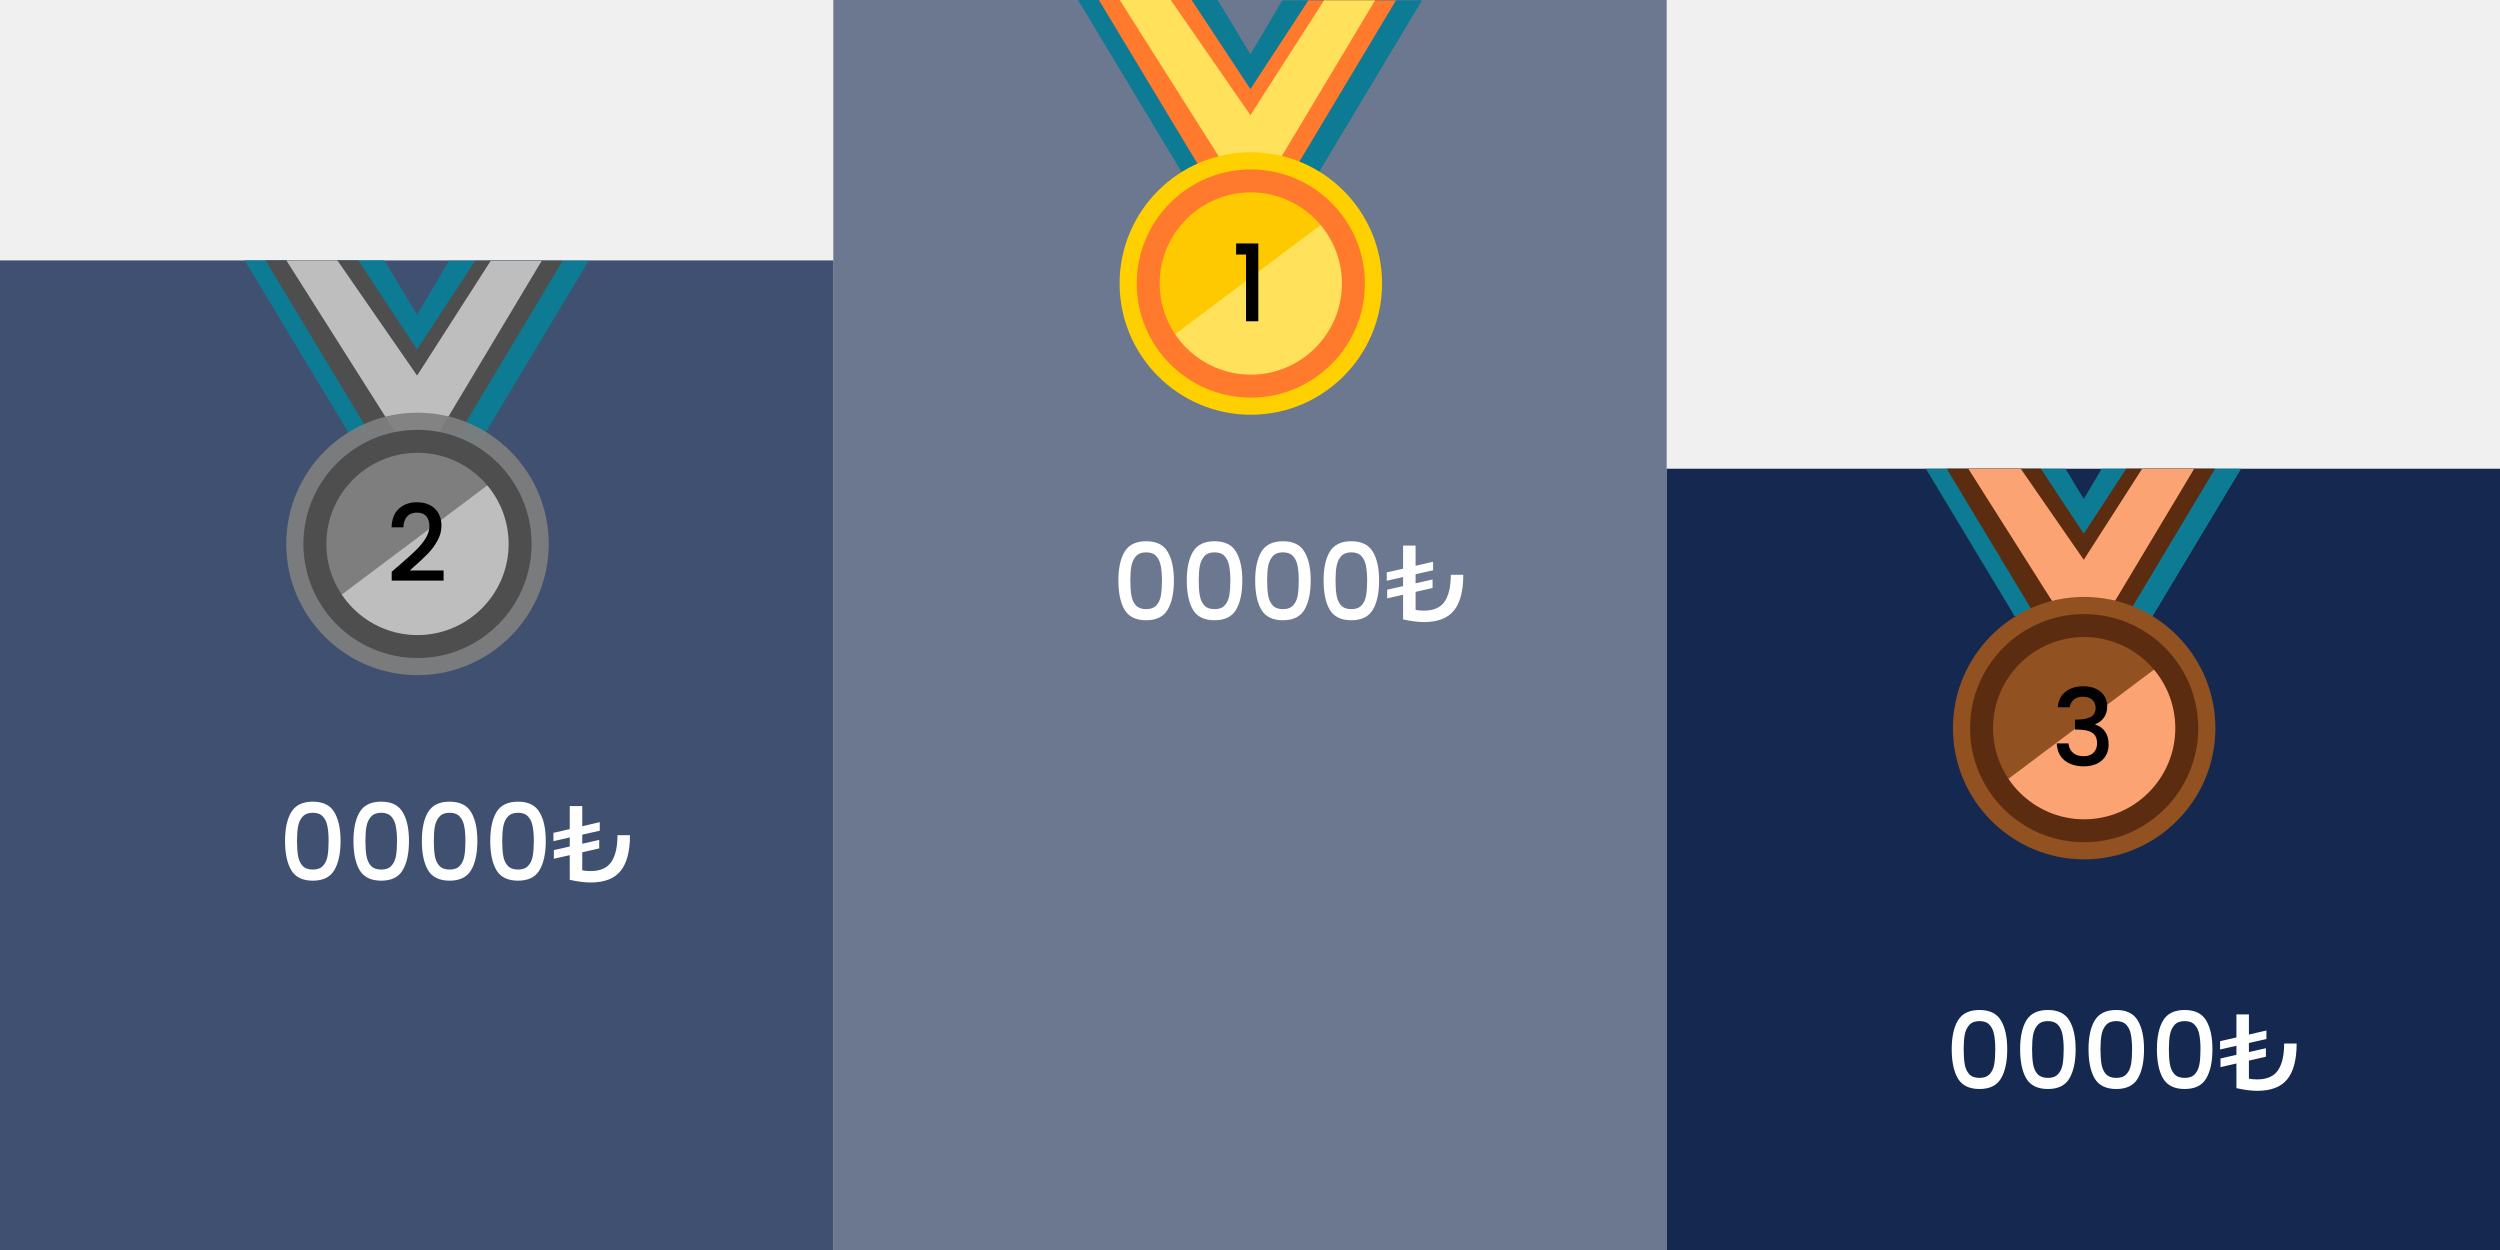
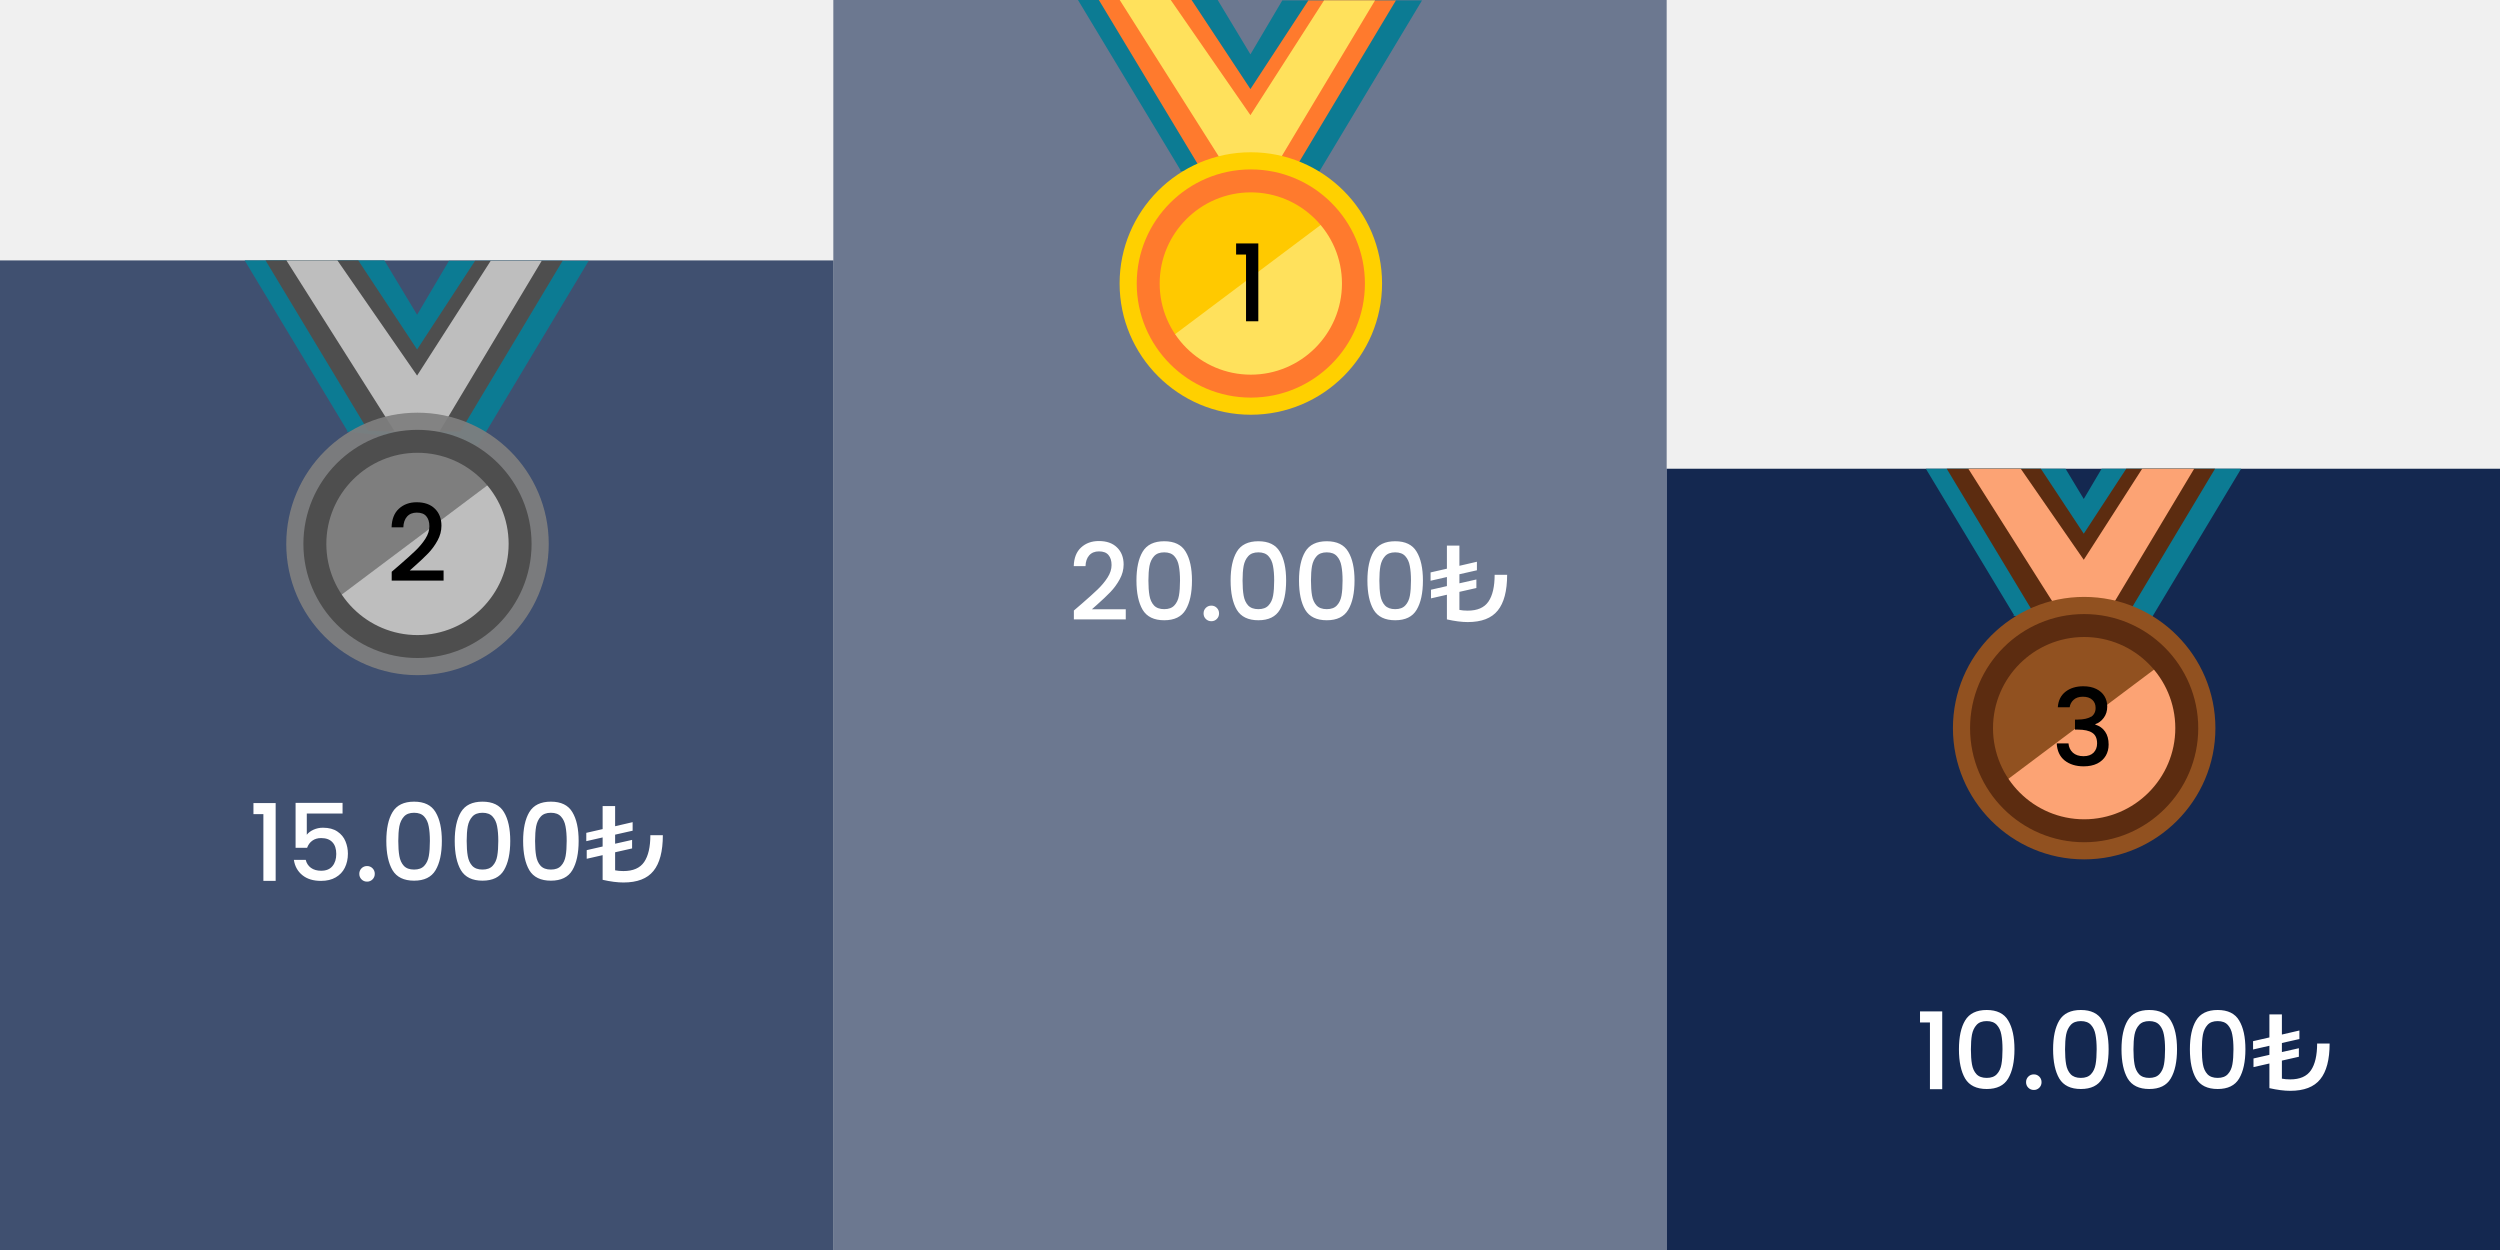
<svg xmlns="http://www.w3.org/2000/svg" width="960" height="480" viewBox="0 0 960 480" fill="none">
  <rect width="320" height="480" transform="translate(320)" fill="#142850" fill-opacity="0.6" />
-   <path d="M429.46 222.926C429.46 218.197 430.253 214.507 431.838 211.856C433.451 209.177 436.211 207.838 440.12 207.838C444.029 207.838 446.776 209.177 448.361 211.856C449.974 214.507 450.78 218.197 450.78 222.926C450.78 227.709 449.974 231.454 448.361 234.16C446.776 236.839 444.029 238.178 440.12 238.178C436.211 238.178 433.451 236.839 431.838 234.16C430.253 231.454 429.46 227.709 429.46 222.926ZM446.188 222.926C446.188 220.712 446.038 218.84 445.737 217.309C445.464 215.778 444.89 214.535 444.015 213.578C443.14 212.594 441.842 212.102 440.12 212.102C438.398 212.102 437.1 212.594 436.225 213.578C435.35 214.535 434.763 215.778 434.462 217.309C434.189 218.84 434.052 220.712 434.052 222.926C434.052 225.222 434.189 227.149 434.462 228.707C434.735 230.265 435.309 231.522 436.184 232.479C437.086 233.436 438.398 233.914 440.12 233.914C441.842 233.914 443.14 233.436 444.015 232.479C444.917 231.522 445.505 230.265 445.778 228.707C446.051 227.149 446.188 225.222 446.188 222.926ZM455.726 222.926C455.726 218.197 456.518 214.507 458.104 211.856C459.716 209.177 462.477 207.838 466.386 207.838C470.294 207.838 473.041 209.177 474.627 211.856C476.239 214.507 477.046 218.197 477.046 222.926C477.046 227.709 476.239 231.454 474.627 234.16C473.041 236.839 470.294 238.178 466.386 238.178C462.477 238.178 459.716 236.839 458.104 234.16C456.518 231.454 455.726 227.709 455.726 222.926ZM472.454 222.926C472.454 220.712 472.303 218.84 472.003 217.309C471.729 215.778 471.155 214.535 470.281 213.578C469.406 212.594 468.108 212.102 466.386 212.102C464.664 212.102 463.365 212.594 462.491 213.578C461.616 214.535 461.028 215.778 460.728 217.309C460.454 218.84 460.318 220.712 460.318 222.926C460.318 225.222 460.454 227.149 460.728 228.707C461.001 230.265 461.575 231.522 462.45 232.479C463.352 233.436 464.664 233.914 466.386 233.914C468.108 233.914 469.406 233.436 470.281 232.479C471.183 231.522 471.77 230.265 472.044 228.707C472.317 227.149 472.454 225.222 472.454 222.926ZM481.991 222.926C481.991 218.197 482.784 214.507 484.369 211.856C485.982 209.177 488.743 207.838 492.651 207.838C496.56 207.838 499.307 209.177 500.892 211.856C502.505 214.507 503.311 218.197 503.311 222.926C503.311 227.709 502.505 231.454 500.892 234.16C499.307 236.839 496.56 238.178 492.651 238.178C488.743 238.178 485.982 236.839 484.369 234.16C482.784 231.454 481.991 227.709 481.991 222.926ZM498.719 222.926C498.719 220.712 498.569 218.84 498.268 217.309C497.995 215.778 497.421 214.535 496.546 213.578C495.672 212.594 494.373 212.102 492.651 212.102C490.929 212.102 489.631 212.594 488.756 213.578C487.882 214.535 487.294 215.778 486.993 217.309C486.72 218.84 486.583 220.712 486.583 222.926C486.583 225.222 486.72 227.149 486.993 228.707C487.267 230.265 487.841 231.522 488.715 232.479C489.617 233.436 490.929 233.914 492.651 233.914C494.373 233.914 495.672 233.436 496.546 232.479C497.448 231.522 498.036 230.265 498.309 228.707C498.583 227.149 498.719 225.222 498.719 222.926ZM508.257 222.926C508.257 218.197 509.05 214.507 510.635 211.856C512.248 209.177 515.008 207.838 518.917 207.838C522.826 207.838 525.573 209.177 527.158 211.856C528.771 214.507 529.577 218.197 529.577 222.926C529.577 227.709 528.771 231.454 527.158 234.16C525.573 236.839 522.826 238.178 518.917 238.178C515.008 238.178 512.248 236.839 510.635 234.16C509.05 231.454 508.257 227.709 508.257 222.926ZM524.985 222.926C524.985 220.712 524.835 218.84 524.534 217.309C524.261 215.778 523.687 214.535 522.812 213.578C521.937 212.594 520.639 212.102 518.917 212.102C517.195 212.102 515.897 212.594 515.022 213.578C514.147 214.535 513.56 215.778 513.259 217.309C512.986 218.84 512.849 220.712 512.849 222.926C512.849 225.222 512.986 227.149 513.259 228.707C513.532 230.265 514.106 231.522 514.981 232.479C515.883 233.436 517.195 233.914 518.917 233.914C520.639 233.914 521.937 233.436 522.812 232.479C523.714 231.522 524.302 230.265 524.575 228.707C524.848 227.149 524.985 225.222 524.985 222.926ZM561.911 220.712C561.911 226.917 560.708 231.495 558.303 234.447C555.925 237.399 552.084 238.875 546.782 238.875C544.486 238.875 541.821 238.533 538.787 237.85V228.379L532.678 229.773V226.452L538.787 225.058V221.573L532.514 223.008V219.81L538.787 218.375V209.519H543.584V217.268L550.308 215.71V218.99L543.584 220.507V223.992L550.103 222.516V225.796L543.584 227.272V234.201C544.486 234.392 545.552 234.488 546.782 234.488C550.499 234.488 553.15 233.326 554.736 231.003C556.321 228.68 557.114 225.249 557.114 220.712H561.911Z" fill="white" />
-   <g clip-path="url(#clip0_2034_2889)">
+   <path d="M415.318 231.905C417.942 229.636 420.006 227.778 421.509 226.329C423.04 224.853 424.311 223.322 425.322 221.737C426.334 220.152 426.839 218.566 426.839 216.981C426.839 215.341 426.443 214.056 425.65 213.127C424.885 212.198 423.669 211.733 422.001 211.733C420.389 211.733 419.131 212.252 418.229 213.291C417.355 214.302 416.89 215.669 416.835 217.391H412.325C412.407 214.275 413.337 211.897 415.113 210.257C416.917 208.59 419.2 207.756 421.96 207.756C424.94 207.756 427.263 208.576 428.93 210.216C430.625 211.856 431.472 214.043 431.472 216.776C431.472 218.744 430.967 220.644 429.955 222.475C428.971 224.279 427.782 225.905 426.388 227.354C425.022 228.775 423.272 230.429 421.14 232.315L419.295 233.955H432.292V237.85H412.366V234.447L415.318 231.905ZM436.398 222.926C436.398 218.197 437.191 214.507 438.776 211.856C440.389 209.177 443.15 207.838 447.058 207.838C450.967 207.838 453.714 209.177 455.299 211.856C456.912 214.507 457.718 218.197 457.718 222.926C457.718 227.709 456.912 231.454 455.299 234.16C453.714 236.839 450.967 238.178 447.058 238.178C443.15 238.178 440.389 236.839 438.776 234.16C437.191 231.454 436.398 227.709 436.398 222.926ZM453.126 222.926C453.126 220.712 452.976 218.84 452.675 217.309C452.402 215.778 451.828 214.535 450.953 213.578C450.079 212.594 448.78 212.102 447.058 212.102C445.336 212.102 444.038 212.594 443.163 213.578C442.289 214.535 441.701 215.778 441.4 217.309C441.127 218.84 440.99 220.712 440.99 222.926C440.99 225.222 441.127 227.149 441.4 228.707C441.674 230.265 442.248 231.522 443.122 232.479C444.024 233.436 445.336 233.914 447.058 233.914C448.78 233.914 450.079 233.436 450.953 232.479C451.855 231.522 452.443 230.265 452.716 228.707C452.99 227.149 453.126 225.222 453.126 222.926ZM465.165 238.547C464.318 238.547 463.607 238.26 463.033 237.686C462.459 237.112 462.172 236.401 462.172 235.554C462.172 234.707 462.459 233.996 463.033 233.422C463.607 232.848 464.318 232.561 465.165 232.561C465.985 232.561 466.682 232.848 467.256 233.422C467.83 233.996 468.117 234.707 468.117 235.554C468.117 236.401 467.83 237.112 467.256 237.686C466.682 238.26 465.985 238.547 465.165 238.547ZM472.554 222.926C472.554 218.197 473.346 214.507 474.932 211.856C476.544 209.177 479.305 207.838 483.214 207.838C487.122 207.838 489.869 209.177 491.455 211.856C493.067 214.507 493.874 218.197 493.874 222.926C493.874 227.709 493.067 231.454 491.455 234.16C489.869 236.839 487.122 238.178 483.214 238.178C479.305 238.178 476.544 236.839 474.932 234.16C473.346 231.454 472.554 227.709 472.554 222.926ZM489.282 222.926C489.282 220.712 489.131 218.84 488.831 217.309C488.557 215.778 487.983 214.535 487.109 213.578C486.234 212.594 484.936 212.102 483.214 212.102C481.492 212.102 480.193 212.594 479.319 213.578C478.444 214.535 477.856 215.778 477.556 217.309C477.282 218.84 477.146 220.712 477.146 222.926C477.146 225.222 477.282 227.149 477.556 228.707C477.829 230.265 478.403 231.522 479.278 232.479C480.18 233.436 481.492 233.914 483.214 233.914C484.936 233.914 486.234 233.436 487.109 232.479C488.011 231.522 488.598 230.265 488.872 228.707C489.145 227.149 489.282 225.222 489.282 222.926ZM498.819 222.926C498.819 218.197 499.612 214.507 501.197 211.856C502.81 209.177 505.571 207.838 509.479 207.838C513.388 207.838 516.135 209.177 517.72 211.856C519.333 214.507 520.139 218.197 520.139 222.926C520.139 227.709 519.333 231.454 517.72 234.16C516.135 236.839 513.388 238.178 509.479 238.178C505.571 238.178 502.81 236.839 501.197 234.16C499.612 231.454 498.819 227.709 498.819 222.926ZM515.547 222.926C515.547 220.712 515.397 218.84 515.096 217.309C514.823 215.778 514.249 214.535 513.374 213.578C512.5 212.594 511.201 212.102 509.479 212.102C507.757 212.102 506.459 212.594 505.584 213.578C504.71 214.535 504.122 215.778 503.821 217.309C503.548 218.84 503.411 220.712 503.411 222.926C503.411 225.222 503.548 227.149 503.821 228.707C504.095 230.265 504.669 231.522 505.543 232.479C506.445 233.436 507.757 233.914 509.479 233.914C511.201 233.914 512.5 233.436 513.374 232.479C514.276 231.522 514.864 230.265 515.137 228.707C515.411 227.149 515.547 225.222 515.547 222.926ZM525.085 222.926C525.085 218.197 525.878 214.507 527.463 211.856C529.076 209.177 531.836 207.838 535.745 207.838C539.654 207.838 542.401 209.177 543.986 211.856C545.599 214.507 546.405 218.197 546.405 222.926C546.405 227.709 545.599 231.454 543.986 234.16C542.401 236.839 539.654 238.178 535.745 238.178C531.836 238.178 529.076 236.839 527.463 234.16C525.878 231.454 525.085 227.709 525.085 222.926ZM541.813 222.926C541.813 220.712 541.663 218.84 541.362 217.309C541.089 215.778 540.515 214.535 539.64 213.578C538.765 212.594 537.467 212.102 535.745 212.102C534.023 212.102 532.725 212.594 531.85 213.578C530.975 214.535 530.388 215.778 530.087 217.309C529.814 218.84 529.677 220.712 529.677 222.926C529.677 225.222 529.814 227.149 530.087 228.707C530.36 230.265 530.934 231.522 531.809 232.479C532.711 233.436 534.023 233.914 535.745 233.914C537.467 233.914 538.765 233.436 539.64 232.479C540.542 231.522 541.13 230.265 541.403 228.707C541.676 227.149 541.813 225.222 541.813 222.926ZM578.739 220.712C578.739 226.917 577.536 231.495 575.131 234.447C572.753 237.399 568.912 238.875 563.61 238.875C561.314 238.875 558.649 238.533 555.615 237.85V228.379L549.506 229.773V226.452L555.615 225.058V221.573L549.342 223.008V219.81L555.615 218.375V209.519H560.412V217.268L567.136 215.71V218.99L560.412 220.507V223.992L566.931 222.516V225.796L560.412 227.272V234.201C561.314 234.392 562.38 234.488 563.61 234.488C567.327 234.488 569.978 233.326 571.564 231.003C573.149 228.68 573.942 225.249 573.942 220.712H578.739Z" fill="white" />
+   <g clip-path="url(#clip0_1_44)">
    <path d="M492.405 0.15L480.165 20.87L467.595 0H413.945L453.345 65.38L453.145 65.71L503.395 71.23L546.055 0.15H492.405Z" fill="#0C7B93" />
    <path d="M502.425 0.15L480.165 34.2L457.575 0H421.965L461.355 65.38L469.175 65.71H496.775L536.035 0.15H502.425Z" fill="#FF7A2D" />
    <path d="M508.435 0.15L480.165 44.22L449.565 0H429.975L471.375 65.38L469.175 65.71H488.755L528.015 0.15H508.435Z" fill="#FFE15C" />
    <path d="M480.315 58.47C452.525 58.47 429.925 81.08 429.925 108.86C429.925 136.64 452.535 159.26 480.315 159.26C508.095 159.26 530.715 136.65 530.715 108.86C530.715 81.07 508.105 58.47 480.315 58.47Z" fill="#FFD000" />
    <path d="M480.315 148.27C458.585 148.27 440.915 130.59 440.915 108.86C440.915 87.13 458.595 69.46 480.315 69.46C502.035 69.46 519.725 87.14 519.725 108.86C519.725 130.58 502.045 148.27 480.315 148.27Z" fill="#FFC900" />
    <path d="M447.705 130.96C454.795 141.4 466.765 148.28 480.315 148.28C502.045 148.28 519.725 130.6 519.725 108.87C519.725 99.33 516.315 90.58 510.655 83.75L447.715 130.96H447.705Z" fill="#FFE15C" />
    <path d="M480.315 152.68C456.165 152.68 436.505 133.03 436.505 108.87C436.505 84.71 456.155 65.06 480.315 65.06C504.475 65.06 524.125 84.71 524.125 108.87C524.125 133.03 504.475 152.68 480.315 152.68ZM480.315 73.87C461.015 73.87 445.315 89.57 445.315 108.87C445.315 128.17 461.015 143.87 480.315 143.87C499.615 143.87 515.315 128.17 515.315 108.87C515.315 89.57 499.615 73.87 480.315 73.87Z" fill="#FF7A2D" />
    <path d="M474.665 97.745V93.481H483.193V123.37H478.478V97.745H474.665Z" fill="black" />
  </g>
-   <g clip-path="url(#clip1_2034_2889)">
+   <g clip-path="url(#clip1_1_44)">
    <rect width="320" height="300" transform="translate(640 180)" fill="#142850" />
-     <path d="M749.46 402.926C749.46 398.197 750.253 394.507 751.838 391.856C753.451 389.177 756.211 387.838 760.12 387.838C764.029 387.838 766.776 389.177 768.361 391.856C769.974 394.507 770.78 398.197 770.78 402.926C770.78 407.709 769.974 411.454 768.361 414.16C766.776 416.839 764.029 418.178 760.12 418.178C756.211 418.178 753.451 416.839 751.838 414.16C750.253 411.454 749.46 407.709 749.46 402.926ZM766.188 402.926C766.188 400.712 766.038 398.84 765.737 397.309C765.464 395.778 764.89 394.535 764.015 393.578C763.14 392.594 761.842 392.102 760.12 392.102C758.398 392.102 757.1 392.594 756.225 393.578C755.35 394.535 754.763 395.778 754.462 397.309C754.189 398.84 754.052 400.712 754.052 402.926C754.052 405.222 754.189 407.149 754.462 408.707C754.735 410.265 755.309 411.522 756.184 412.479C757.086 413.436 758.398 413.914 760.12 413.914C761.842 413.914 763.14 413.436 764.015 412.479C764.917 411.522 765.505 410.265 765.778 408.707C766.051 407.149 766.188 405.222 766.188 402.926ZM775.726 402.926C775.726 398.197 776.518 394.507 778.104 391.856C779.716 389.177 782.477 387.838 786.386 387.838C790.294 387.838 793.041 389.177 794.627 391.856C796.239 394.507 797.046 398.197 797.046 402.926C797.046 407.709 796.239 411.454 794.627 414.16C793.041 416.839 790.294 418.178 786.386 418.178C782.477 418.178 779.716 416.839 778.104 414.16C776.518 411.454 775.726 407.709 775.726 402.926ZM792.454 402.926C792.454 400.712 792.303 398.84 792.003 397.309C791.729 395.778 791.155 394.535 790.281 393.578C789.406 392.594 788.108 392.102 786.386 392.102C784.664 392.102 783.365 392.594 782.491 393.578C781.616 394.535 781.028 395.778 780.728 397.309C780.454 398.84 780.318 400.712 780.318 402.926C780.318 405.222 780.454 407.149 780.728 408.707C781.001 410.265 781.575 411.522 782.45 412.479C783.352 413.436 784.664 413.914 786.386 413.914C788.108 413.914 789.406 413.436 790.281 412.479C791.183 411.522 791.77 410.265 792.044 408.707C792.317 407.149 792.454 405.222 792.454 402.926ZM801.991 402.926C801.991 398.197 802.784 394.507 804.369 391.856C805.982 389.177 808.743 387.838 812.651 387.838C816.56 387.838 819.307 389.177 820.892 391.856C822.505 394.507 823.311 398.197 823.311 402.926C823.311 407.709 822.505 411.454 820.892 414.16C819.307 416.839 816.56 418.178 812.651 418.178C808.743 418.178 805.982 416.839 804.369 414.16C802.784 411.454 801.991 407.709 801.991 402.926ZM818.719 402.926C818.719 400.712 818.569 398.84 818.268 397.309C817.995 395.778 817.421 394.535 816.546 393.578C815.672 392.594 814.373 392.102 812.651 392.102C810.929 392.102 809.631 392.594 808.756 393.578C807.882 394.535 807.294 395.778 806.993 397.309C806.72 398.84 806.583 400.712 806.583 402.926C806.583 405.222 806.72 407.149 806.993 408.707C807.267 410.265 807.841 411.522 808.715 412.479C809.617 413.436 810.929 413.914 812.651 413.914C814.373 413.914 815.672 413.436 816.546 412.479C817.448 411.522 818.036 410.265 818.309 408.707C818.583 407.149 818.719 405.222 818.719 402.926ZM828.257 402.926C828.257 398.197 829.05 394.507 830.635 391.856C832.248 389.177 835.008 387.838 838.917 387.838C842.826 387.838 845.573 389.177 847.158 391.856C848.771 394.507 849.577 398.197 849.577 402.926C849.577 407.709 848.771 411.454 847.158 414.16C845.573 416.839 842.826 418.178 838.917 418.178C835.008 418.178 832.248 416.839 830.635 414.16C829.05 411.454 828.257 407.709 828.257 402.926ZM844.985 402.926C844.985 400.712 844.835 398.84 844.534 397.309C844.261 395.778 843.687 394.535 842.812 393.578C841.937 392.594 840.639 392.102 838.917 392.102C837.195 392.102 835.897 392.594 835.022 393.578C834.147 394.535 833.56 395.778 833.259 397.309C832.986 398.84 832.849 400.712 832.849 402.926C832.849 405.222 832.986 407.149 833.259 408.707C833.532 410.265 834.106 411.522 834.981 412.479C835.883 413.436 837.195 413.914 838.917 413.914C840.639 413.914 841.937 413.436 842.812 412.479C843.714 411.522 844.302 410.265 844.575 408.707C844.848 407.149 844.985 405.222 844.985 402.926ZM881.911 400.712C881.911 406.917 880.708 411.495 878.303 414.447C875.925 417.399 872.084 418.875 866.782 418.875C864.486 418.875 861.821 418.533 858.787 417.85V408.379L852.678 409.773V406.452L858.787 405.058V401.573L852.514 403.008V399.81L858.787 398.375V389.519H863.584V397.268L870.308 395.71V398.99L863.584 400.507V403.992L870.103 402.516V405.796L863.584 407.272V414.201C864.486 414.392 865.552 414.488 866.782 414.488C870.499 414.488 873.15 413.326 874.736 411.003C876.321 408.68 877.114 405.249 877.114 400.712H881.911Z" fill="white" />
-     <g clip-path="url(#clip2_2034_2889)">
+     <path d="M737.285 392.635V388.371H745.813V418.26H741.098V392.635H737.285ZM752.234 402.926C752.234 398.197 753.027 394.507 754.612 391.856C756.225 389.177 758.985 387.838 762.894 387.838C766.803 387.838 769.55 389.177 771.135 391.856C772.748 394.507 773.554 398.197 773.554 402.926C773.554 407.709 772.748 411.454 771.135 414.16C769.55 416.839 766.803 418.178 762.894 418.178C758.985 418.178 756.225 416.839 754.612 414.16C753.027 411.454 752.234 407.709 752.234 402.926ZM768.962 402.926C768.962 400.712 768.812 398.84 768.511 397.309C768.238 395.778 767.664 394.535 766.789 393.578C765.914 392.594 764.616 392.102 762.894 392.102C761.172 392.102 759.874 392.594 758.999 393.578C758.124 394.535 757.537 395.778 757.236 397.309C756.963 398.84 756.826 400.712 756.826 402.926C756.826 405.222 756.963 407.149 757.236 408.707C757.509 410.265 758.083 411.522 758.958 412.479C759.86 413.436 761.172 413.914 762.894 413.914C764.616 413.914 765.914 413.436 766.789 412.479C767.691 411.522 768.279 410.265 768.552 408.707C768.825 407.149 768.962 405.222 768.962 402.926ZM781.001 418.547C780.153 418.547 779.443 418.26 778.869 417.686C778.295 417.112 778.008 416.401 778.008 415.554C778.008 414.707 778.295 413.996 778.869 413.422C779.443 412.848 780.153 412.561 781.001 412.561C781.821 412.561 782.518 412.848 783.092 413.422C783.666 413.996 783.953 414.707 783.953 415.554C783.953 416.401 783.666 417.112 783.092 417.686C782.518 418.26 781.821 418.547 781.001 418.547ZM788.389 402.926C788.389 398.197 789.182 394.507 790.767 391.856C792.38 389.177 795.141 387.838 799.049 387.838C802.958 387.838 805.705 389.177 807.29 391.856C808.903 394.507 809.709 398.197 809.709 402.926C809.709 407.709 808.903 411.454 807.29 414.16C805.705 416.839 802.958 418.178 799.049 418.178C795.141 418.178 792.38 416.839 790.767 414.16C789.182 411.454 788.389 407.709 788.389 402.926ZM805.117 402.926C805.117 400.712 804.967 398.84 804.666 397.309C804.393 395.778 803.819 394.535 802.944 393.578C802.07 392.594 800.771 392.102 799.049 392.102C797.327 392.102 796.029 392.594 795.154 393.578C794.28 394.535 793.692 395.778 793.391 397.309C793.118 398.84 792.981 400.712 792.981 402.926C792.981 405.222 793.118 407.149 793.391 408.707C793.665 410.265 794.239 411.522 795.113 412.479C796.015 413.436 797.327 413.914 799.049 413.914C800.771 413.914 802.07 413.436 802.944 412.479C803.846 411.522 804.434 410.265 804.707 408.707C804.981 407.149 805.117 405.222 805.117 402.926ZM814.655 402.926C814.655 398.197 815.447 394.507 817.033 391.856C818.645 389.177 821.406 387.838 825.315 387.838C829.223 387.838 831.97 389.177 833.556 391.856C835.168 394.507 835.975 398.197 835.975 402.926C835.975 407.709 835.168 411.454 833.556 414.16C831.97 416.839 829.223 418.178 825.315 418.178C821.406 418.178 818.645 416.839 817.033 414.16C815.447 411.454 814.655 407.709 814.655 402.926ZM831.383 402.926C831.383 400.712 831.232 398.84 830.932 397.309C830.658 395.778 830.084 394.535 829.21 393.578C828.335 392.594 827.037 392.102 825.315 392.102C823.593 392.102 822.294 392.594 821.42 393.578C820.545 394.535 819.957 395.778 819.657 397.309C819.383 398.84 819.247 400.712 819.247 402.926C819.247 405.222 819.383 407.149 819.657 408.707C819.93 410.265 820.504 411.522 821.379 412.479C822.281 413.436 823.593 413.914 825.315 413.914C827.037 413.914 828.335 413.436 829.21 412.479C830.112 411.522 830.699 410.265 830.973 408.707C831.246 407.149 831.383 405.222 831.383 402.926ZM840.92 402.926C840.92 398.197 841.713 394.507 843.298 391.856C844.911 389.177 847.672 387.838 851.58 387.838C855.489 387.838 858.236 389.177 859.821 391.856C861.434 394.507 862.24 398.197 862.24 402.926C862.24 407.709 861.434 411.454 859.821 414.16C858.236 416.839 855.489 418.178 851.58 418.178C847.672 418.178 844.911 416.839 843.298 414.16C841.713 411.454 840.92 407.709 840.92 402.926ZM857.648 402.926C857.648 400.712 857.498 398.84 857.197 397.309C856.924 395.778 856.35 394.535 855.475 393.578C854.601 392.594 853.302 392.102 851.58 392.102C849.858 392.102 848.56 392.594 847.685 393.578C846.811 394.535 846.223 395.778 845.922 397.309C845.649 398.84 845.512 400.712 845.512 402.926C845.512 405.222 845.649 407.149 845.922 408.707C846.196 410.265 846.77 411.522 847.644 412.479C848.546 413.436 849.858 413.914 851.58 413.914C853.302 413.914 854.601 413.436 855.475 412.479C856.377 411.522 856.965 410.265 857.238 408.707C857.512 407.149 857.648 405.222 857.648 402.926ZM894.574 400.712C894.574 406.917 893.371 411.495 890.966 414.447C888.588 417.399 884.748 418.875 879.445 418.875C877.149 418.875 874.484 418.533 871.45 417.85V408.379L865.341 409.773V406.452L871.45 405.058V401.573L865.177 403.008V399.81L871.45 398.375V389.519H876.247V397.268L882.971 395.71V398.99L876.247 400.507V403.992L882.766 402.516V405.796L876.247 407.272V414.201C877.149 414.392 878.215 414.488 879.445 414.488C883.162 414.488 885.814 413.326 887.399 411.003C888.984 408.68 889.777 405.249 889.777 400.712H894.574Z" fill="white" />
+     <g clip-path="url(#clip2_1_44)">
      <path d="M812.405 170.89L800.165 191.61L787.595 170.74H733.945L773.345 236.12L773.145 236.45L823.395 241.97L866.055 170.89H812.405Z" fill="#0C7B93" />
      <path d="M822.425 170.89L800.165 204.94L777.575 170.74H741.965L781.355 236.12L789.175 236.45H816.775L856.035 170.89H822.425Z" fill="#5C2C10" />
      <path d="M828.435 170.89L800.165 214.96L769.565 170.74H749.975L791.375 236.12L789.175 236.45H808.755L848.015 170.89H828.435Z" fill="#FCA374" />
      <path d="M800.315 229.21C772.525 229.21 749.925 251.82 749.925 279.6C749.925 307.38 772.535 330 800.315 330C828.095 330 850.715 307.39 850.715 279.6C850.715 251.81 828.105 229.21 800.315 229.21Z" fill="#915120" />
      <path d="M800.315 319.01C778.585 319.01 760.915 301.33 760.915 279.6C760.915 257.87 778.595 240.2 800.315 240.2C822.035 240.2 839.725 257.88 839.725 279.6C839.725 301.32 822.045 319.01 800.315 319.01Z" fill="#915120" />
      <path d="M767.705 301.7C774.795 312.14 786.765 319.02 800.315 319.02C822.045 319.02 839.725 301.34 839.725 279.61C839.725 270.07 836.315 261.32 830.655 254.49L767.715 301.7H767.705Z" fill="#FCA374" />
      <path d="M800.315 323.42C776.165 323.42 756.505 303.77 756.505 279.61C756.505 255.45 776.155 235.8 800.315 235.8C824.475 235.8 844.125 255.45 844.125 279.61C844.125 303.77 824.475 323.42 800.315 323.42ZM800.315 244.61C781.015 244.61 765.315 260.31 765.315 279.61C765.315 298.91 781.015 314.61 800.315 314.61C819.615 314.61 835.315 298.91 835.315 279.61C835.315 260.31 819.615 244.61 800.315 244.61Z" fill="#5C2C10" />
    </g>
    <path d="M790.198 271.601C790.362 269.059 791.332 267.077 793.109 265.656C794.913 264.235 797.209 263.524 799.997 263.524C801.91 263.524 803.564 263.866 804.958 264.549C806.352 265.232 807.404 266.162 808.115 267.337C808.826 268.512 809.181 269.838 809.181 271.314C809.181 273.009 808.73 274.457 807.828 275.66C806.926 276.863 805.846 277.669 804.589 278.079V278.243C806.202 278.735 807.459 279.637 808.361 280.949C809.263 282.234 809.714 283.887 809.714 285.91C809.714 287.523 809.345 288.958 808.607 290.215C807.869 291.472 806.776 292.47 805.327 293.208C803.878 293.919 802.143 294.274 800.12 294.274C797.168 294.274 794.735 293.522 792.822 292.019C790.936 290.488 789.925 288.302 789.788 285.459H794.298C794.407 286.908 794.968 288.097 795.979 289.026C796.99 289.928 798.357 290.379 800.079 290.379C801.746 290.379 803.031 289.928 803.933 289.026C804.835 288.097 805.286 286.908 805.286 285.459C805.286 283.546 804.671 282.193 803.441 281.4C802.238 280.58 800.38 280.17 797.865 280.17H796.799V276.316H797.906C800.12 276.289 801.801 275.92 802.949 275.209C804.124 274.498 804.712 273.378 804.712 271.847C804.712 270.535 804.288 269.496 803.441 268.731C802.594 267.938 801.391 267.542 799.833 267.542C798.302 267.542 797.113 267.938 796.266 268.731C795.419 269.496 794.913 270.453 794.749 271.601H790.198Z" fill="black" />
  </g>
  <rect width="320" height="380" transform="translate(0 100)" fill="#142850" fill-opacity="0.8" />
-   <path d="M109.46 322.926C109.46 318.197 110.253 314.507 111.838 311.856C113.451 309.177 116.211 307.838 120.12 307.838C124.029 307.838 126.776 309.177 128.361 311.856C129.974 314.507 130.78 318.197 130.78 322.926C130.78 327.709 129.974 331.454 128.361 334.16C126.776 336.839 124.029 338.178 120.12 338.178C116.211 338.178 113.451 336.839 111.838 334.16C110.253 331.454 109.46 327.709 109.46 322.926ZM126.188 322.926C126.188 320.712 126.038 318.84 125.737 317.309C125.464 315.778 124.89 314.535 124.015 313.578C123.14 312.594 121.842 312.102 120.12 312.102C118.398 312.102 117.1 312.594 116.225 313.578C115.35 314.535 114.763 315.778 114.462 317.309C114.189 318.84 114.052 320.712 114.052 322.926C114.052 325.222 114.189 327.149 114.462 328.707C114.735 330.265 115.309 331.522 116.184 332.479C117.086 333.436 118.398 333.914 120.12 333.914C121.842 333.914 123.14 333.436 124.015 332.479C124.917 331.522 125.505 330.265 125.778 328.707C126.051 327.149 126.188 325.222 126.188 322.926ZM135.726 322.926C135.726 318.197 136.518 314.507 138.104 311.856C139.716 309.177 142.477 307.838 146.386 307.838C150.294 307.838 153.041 309.177 154.627 311.856C156.239 314.507 157.046 318.197 157.046 322.926C157.046 327.709 156.239 331.454 154.627 334.16C153.041 336.839 150.294 338.178 146.386 338.178C142.477 338.178 139.716 336.839 138.104 334.16C136.518 331.454 135.726 327.709 135.726 322.926ZM152.454 322.926C152.454 320.712 152.303 318.84 152.003 317.309C151.729 315.778 151.155 314.535 150.281 313.578C149.406 312.594 148.108 312.102 146.386 312.102C144.664 312.102 143.365 312.594 142.491 313.578C141.616 314.535 141.028 315.778 140.728 317.309C140.454 318.84 140.318 320.712 140.318 322.926C140.318 325.222 140.454 327.149 140.728 328.707C141.001 330.265 141.575 331.522 142.45 332.479C143.352 333.436 144.664 333.914 146.386 333.914C148.108 333.914 149.406 333.436 150.281 332.479C151.183 331.522 151.77 330.265 152.044 328.707C152.317 327.149 152.454 325.222 152.454 322.926ZM161.991 322.926C161.991 318.197 162.784 314.507 164.369 311.856C165.982 309.177 168.743 307.838 172.651 307.838C176.56 307.838 179.307 309.177 180.892 311.856C182.505 314.507 183.311 318.197 183.311 322.926C183.311 327.709 182.505 331.454 180.892 334.16C179.307 336.839 176.56 338.178 172.651 338.178C168.743 338.178 165.982 336.839 164.369 334.16C162.784 331.454 161.991 327.709 161.991 322.926ZM178.719 322.926C178.719 320.712 178.569 318.84 178.268 317.309C177.995 315.778 177.421 314.535 176.546 313.578C175.672 312.594 174.373 312.102 172.651 312.102C170.929 312.102 169.631 312.594 168.756 313.578C167.882 314.535 167.294 315.778 166.993 317.309C166.72 318.84 166.583 320.712 166.583 322.926C166.583 325.222 166.72 327.149 166.993 328.707C167.267 330.265 167.841 331.522 168.715 332.479C169.617 333.436 170.929 333.914 172.651 333.914C174.373 333.914 175.672 333.436 176.546 332.479C177.448 331.522 178.036 330.265 178.309 328.707C178.583 327.149 178.719 325.222 178.719 322.926ZM188.257 322.926C188.257 318.197 189.05 314.507 190.635 311.856C192.248 309.177 195.008 307.838 198.917 307.838C202.826 307.838 205.573 309.177 207.158 311.856C208.771 314.507 209.577 318.197 209.577 322.926C209.577 327.709 208.771 331.454 207.158 334.16C205.573 336.839 202.826 338.178 198.917 338.178C195.008 338.178 192.248 336.839 190.635 334.16C189.05 331.454 188.257 327.709 188.257 322.926ZM204.985 322.926C204.985 320.712 204.835 318.84 204.534 317.309C204.261 315.778 203.687 314.535 202.812 313.578C201.937 312.594 200.639 312.102 198.917 312.102C197.195 312.102 195.897 312.594 195.022 313.578C194.147 314.535 193.56 315.778 193.259 317.309C192.986 318.84 192.849 320.712 192.849 322.926C192.849 325.222 192.986 327.149 193.259 328.707C193.532 330.265 194.106 331.522 194.981 332.479C195.883 333.436 197.195 333.914 198.917 333.914C200.639 333.914 201.937 333.436 202.812 332.479C203.714 331.522 204.302 330.265 204.575 328.707C204.848 327.149 204.985 325.222 204.985 322.926ZM241.911 320.712C241.911 326.917 240.708 331.495 238.303 334.447C235.925 337.399 232.084 338.875 226.782 338.875C224.486 338.875 221.821 338.533 218.787 337.85V328.379L212.678 329.773V326.452L218.787 325.058V321.573L212.514 323.008V319.81L218.787 318.375V309.519H223.584V317.268L230.308 315.71V318.99L223.584 320.507V323.992L230.103 322.516V325.796L223.584 327.272V334.201C224.486 334.392 225.552 334.488 226.782 334.488C230.499 334.488 233.15 333.326 234.736 331.003C236.321 328.68 237.114 325.249 237.114 320.712H241.911Z" fill="white" />
-   <g clip-path="url(#clip3_2034_2889)">
+   <path d="M97.325 312.635V308.371H105.853V338.26H101.138V312.635H97.325ZM131.544 312.389H117.809V320.548C118.383 319.783 119.23 319.14 120.351 318.621C121.499 318.102 122.715 317.842 124 317.842C126.296 317.842 128.155 318.334 129.576 319.318C131.025 320.302 132.05 321.546 132.651 323.049C133.28 324.552 133.594 326.138 133.594 327.805C133.594 329.828 133.198 331.632 132.405 333.217C131.64 334.775 130.478 336.005 128.92 336.907C127.389 337.809 125.503 338.26 123.262 338.26C120.283 338.26 117.891 337.522 116.087 336.046C114.283 334.57 113.203 332.616 112.848 330.183H117.399C117.7 331.468 118.369 332.493 119.408 333.258C120.447 333.996 121.745 334.365 123.303 334.365C125.244 334.365 126.692 333.777 127.649 332.602C128.633 331.427 129.125 329.869 129.125 327.928C129.125 325.96 128.633 324.457 127.649 323.418C126.665 322.352 125.216 321.819 123.303 321.819C121.964 321.819 120.829 322.161 119.9 322.844C118.998 323.5 118.342 324.402 117.932 325.55H113.504V308.289H131.544V312.389ZM140.961 338.547C140.113 338.547 139.403 338.26 138.829 337.686C138.255 337.112 137.968 336.401 137.968 335.554C137.968 334.707 138.255 333.996 138.829 333.422C139.403 332.848 140.113 332.561 140.961 332.561C141.781 332.561 142.478 332.848 143.052 333.422C143.626 333.996 143.913 334.707 143.913 335.554C143.913 336.401 143.626 337.112 143.052 337.686C142.478 338.26 141.781 338.547 140.961 338.547ZM148.349 322.926C148.349 318.197 149.142 314.507 150.727 311.856C152.34 309.177 155.1 307.838 159.009 307.838C162.918 307.838 165.665 309.177 167.25 311.856C168.863 314.507 169.669 318.197 169.669 322.926C169.669 327.709 168.863 331.454 167.25 334.16C165.665 336.839 162.918 338.178 159.009 338.178C155.1 338.178 152.34 336.839 150.727 334.16C149.142 331.454 148.349 327.709 148.349 322.926ZM165.077 322.926C165.077 320.712 164.927 318.84 164.626 317.309C164.353 315.778 163.779 314.535 162.904 313.578C162.029 312.594 160.731 312.102 159.009 312.102C157.287 312.102 155.989 312.594 155.114 313.578C154.239 314.535 153.652 315.778 153.351 317.309C153.078 318.84 152.941 320.712 152.941 322.926C152.941 325.222 153.078 327.149 153.351 328.707C153.624 330.265 154.198 331.522 155.073 332.479C155.975 333.436 157.287 333.914 159.009 333.914C160.731 333.914 162.029 333.436 162.904 332.479C163.806 331.522 164.394 330.265 164.667 328.707C164.94 327.149 165.077 325.222 165.077 322.926ZM174.615 322.926C174.615 318.197 175.407 314.507 176.993 311.856C178.605 309.177 181.366 307.838 185.275 307.838C189.183 307.838 191.93 309.177 193.516 311.856C195.128 314.507 195.935 318.197 195.935 322.926C195.935 327.709 195.128 331.454 193.516 334.16C191.93 336.839 189.183 338.178 185.275 338.178C181.366 338.178 178.605 336.839 176.993 334.16C175.407 331.454 174.615 327.709 174.615 322.926ZM191.343 322.926C191.343 320.712 191.192 318.84 190.892 317.309C190.618 315.778 190.044 314.535 189.17 313.578C188.295 312.594 186.997 312.102 185.275 312.102C183.553 312.102 182.254 312.594 181.38 313.578C180.505 314.535 179.917 315.778 179.617 317.309C179.343 318.84 179.207 320.712 179.207 322.926C179.207 325.222 179.343 327.149 179.617 328.707C179.89 330.265 180.464 331.522 181.339 332.479C182.241 333.436 183.553 333.914 185.275 333.914C186.997 333.914 188.295 333.436 189.17 332.479C190.072 331.522 190.659 330.265 190.933 328.707C191.206 327.149 191.343 325.222 191.343 322.926ZM200.88 322.926C200.88 318.197 201.673 314.507 203.258 311.856C204.871 309.177 207.632 307.838 211.54 307.838C215.449 307.838 218.196 309.177 219.781 311.856C221.394 314.507 222.2 318.197 222.2 322.926C222.2 327.709 221.394 331.454 219.781 334.16C218.196 336.839 215.449 338.178 211.54 338.178C207.632 338.178 204.871 336.839 203.258 334.16C201.673 331.454 200.88 327.709 200.88 322.926ZM217.608 322.926C217.608 320.712 217.458 318.84 217.157 317.309C216.884 315.778 216.31 314.535 215.435 313.578C214.561 312.594 213.262 312.102 211.54 312.102C209.818 312.102 208.52 312.594 207.645 313.578C206.771 314.535 206.183 315.778 205.882 317.309C205.609 318.84 205.472 320.712 205.472 322.926C205.472 325.222 205.609 327.149 205.882 328.707C206.156 330.265 206.73 331.522 207.604 332.479C208.506 333.436 209.818 333.914 211.54 333.914C213.262 333.914 214.561 333.436 215.435 332.479C216.337 331.522 216.925 330.265 217.198 328.707C217.472 327.149 217.608 325.222 217.608 322.926ZM254.534 320.712C254.534 326.917 253.331 331.495 250.926 334.447C248.548 337.399 244.708 338.875 239.405 338.875C237.109 338.875 234.444 338.533 231.41 337.85V328.379L225.301 329.773V326.452L231.41 325.058V321.573L225.137 323.008V319.81L231.41 318.375V309.519H236.207V317.268L242.931 315.71V318.99L236.207 320.507V323.992L242.726 322.516V325.796L236.207 327.272V334.201C237.109 334.392 238.175 334.488 239.405 334.488C243.122 334.488 245.774 333.326 247.359 331.003C248.944 328.68 249.737 325.249 249.737 320.712H254.534Z" fill="white" />
+   <g clip-path="url(#clip3_1_44)">
    <path d="M172.405 100.15L160.165 120.87L147.595 100H93.945L133.345 165.38L133.145 165.71L183.395 171.23L226.055 100.15H172.405Z" fill="#0C7B93" />
    <path d="M182.425 100.15L160.165 134.2L137.575 100H101.965L141.355 165.38L149.175 165.71H176.775L216.035 100.15H182.425Z" fill="#4E4E4E" />
    <path d="M188.435 100.15L160.165 144.22L129.565 100H109.975L151.375 165.38L149.175 165.71H168.755L208.015 100.15H188.435Z" fill="#BEBEBE" />
    <path d="M160.315 158.47C132.525 158.47 109.925 181.08 109.925 208.86C109.925 236.64 132.535 259.26 160.315 259.26C188.095 259.26 210.715 236.65 210.715 208.86C210.715 181.07 188.105 158.47 160.315 158.47Z" fill="#7E7E7E" fill-opacity="0.933" />
    <path d="M160.315 248.27C138.585 248.27 120.915 230.59 120.915 208.86C120.915 187.13 138.595 169.46 160.315 169.46C182.035 169.46 199.725 187.14 199.725 208.86C199.725 230.58 182.045 248.27 160.315 248.27Z" fill="#7E7E7E" />
    <path d="M127.705 230.96C134.795 241.4 146.765 248.28 160.315 248.28C182.045 248.28 199.725 230.6 199.725 208.87C199.725 199.33 196.315 190.58 190.655 183.75L127.715 230.96H127.705Z" fill="#BEBEBE" />
    <path d="M160.315 252.68C136.165 252.68 116.505 233.03 116.505 208.87C116.505 184.71 136.155 165.06 160.315 165.06C184.475 165.06 204.125 184.71 204.125 208.87C204.125 233.03 184.475 252.68 160.315 252.68ZM160.315 173.87C141.015 173.87 125.315 189.57 125.315 208.87C125.315 228.17 141.015 243.87 160.315 243.87C179.615 243.87 195.315 228.17 195.315 208.87C195.315 189.57 179.615 173.87 160.315 173.87Z" fill="#4E4E4E" />
    <path d="M153.363 217.015C155.987 214.746 158.051 212.888 159.554 211.439C161.085 209.963 162.356 208.432 163.367 206.847C164.378 205.262 164.884 203.676 164.884 202.091C164.884 200.451 164.488 199.166 163.695 198.237C162.93 197.308 161.713 196.843 160.046 196.843C158.433 196.843 157.176 197.362 156.274 198.401C155.399 199.412 154.935 200.779 154.88 202.501H150.37C150.452 199.385 151.381 197.007 153.158 195.367C154.962 193.7 157.244 192.866 160.005 192.866C162.984 192.866 165.308 193.686 166.975 195.326C168.67 196.966 169.517 199.153 169.517 201.886C169.517 203.854 169.011 205.754 168 207.585C167.016 209.389 165.827 211.015 164.433 212.464C163.066 213.885 161.317 215.539 159.185 217.425L157.34 219.065H170.337V222.96H150.411V219.557L153.363 217.015Z" fill="black" />
  </g>
  <defs>
-     <clipPath id="clip0_2034_2889">
+     <clipPath id="clip0_1_44">
      <rect width="132.11" height="159.26" fill="white" transform="translate(413.945)" />
    </clipPath>
-     <clipPath id="clip1_2034_2889">
+     <clipPath id="clip1_1_44">
      <rect width="320" height="300" fill="white" transform="translate(640 180)" />
    </clipPath>
-     <clipPath id="clip2_2034_2889">
+     <clipPath id="clip2_1_44">
      <rect width="132.11" height="159.26" fill="white" transform="translate(733.945 170.74)" />
    </clipPath>
-     <clipPath id="clip3_2034_2889">
+     <clipPath id="clip3_1_44">
      <rect width="132.11" height="159.26" fill="white" transform="translate(93.945 100)" />
    </clipPath>
  </defs>
</svg>
